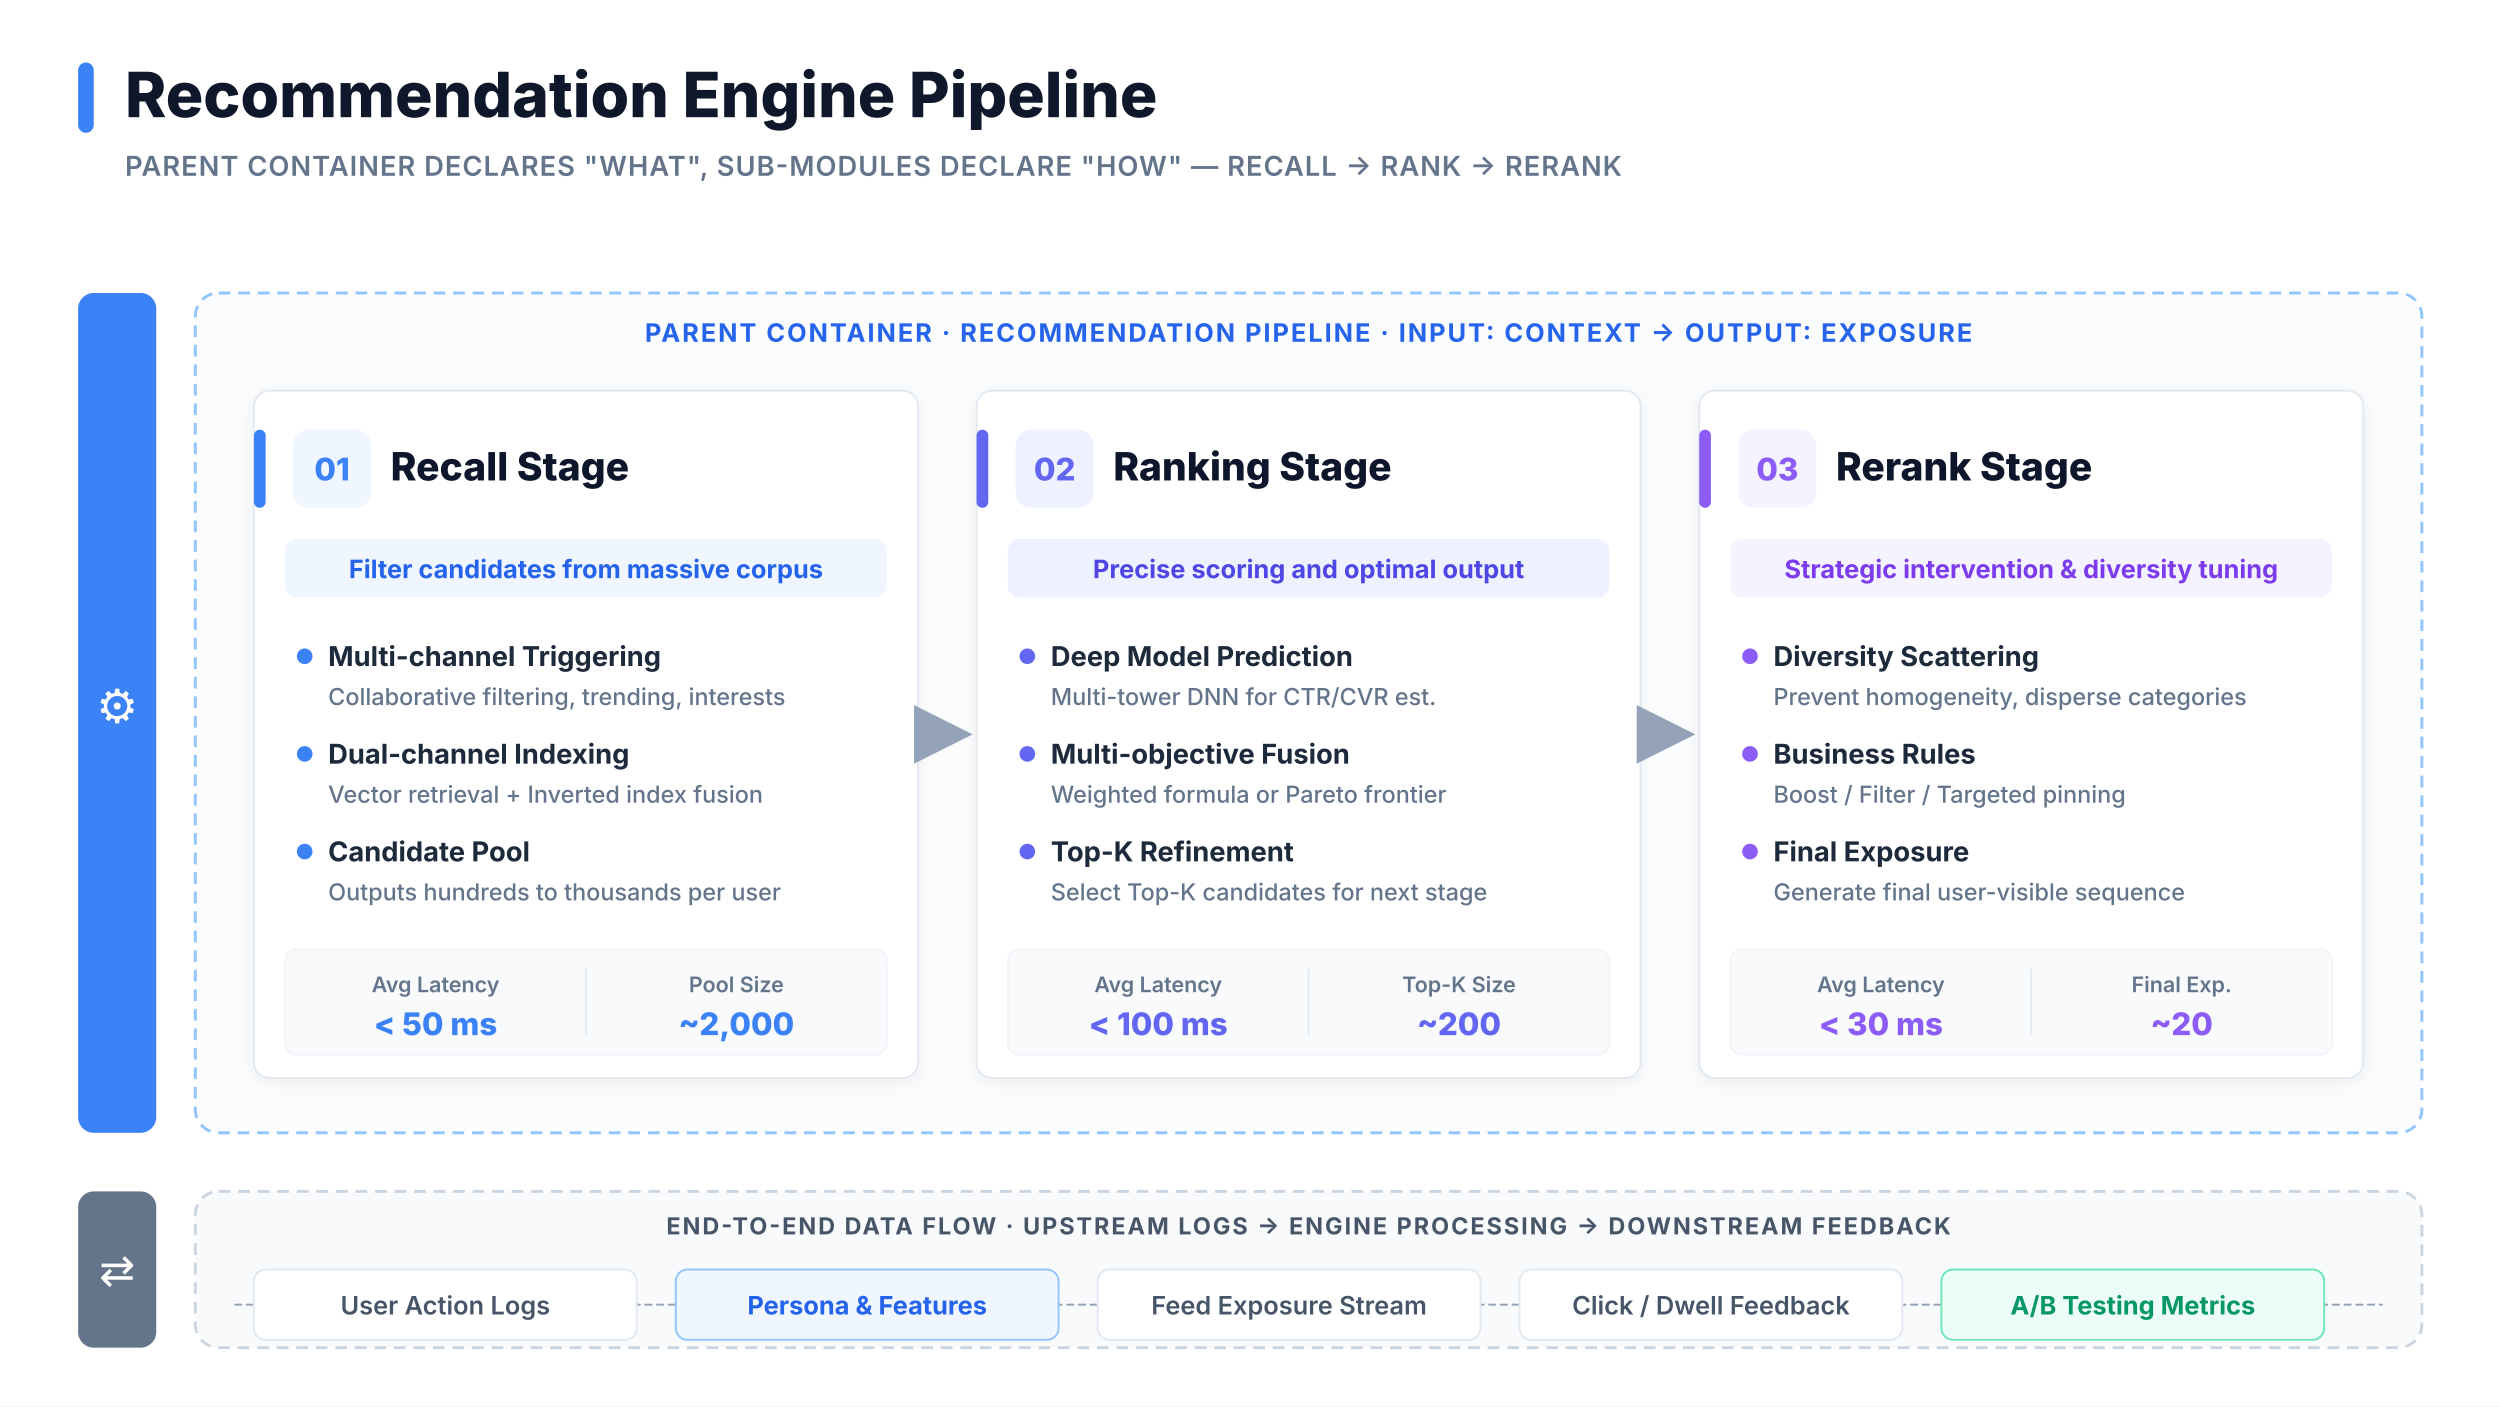
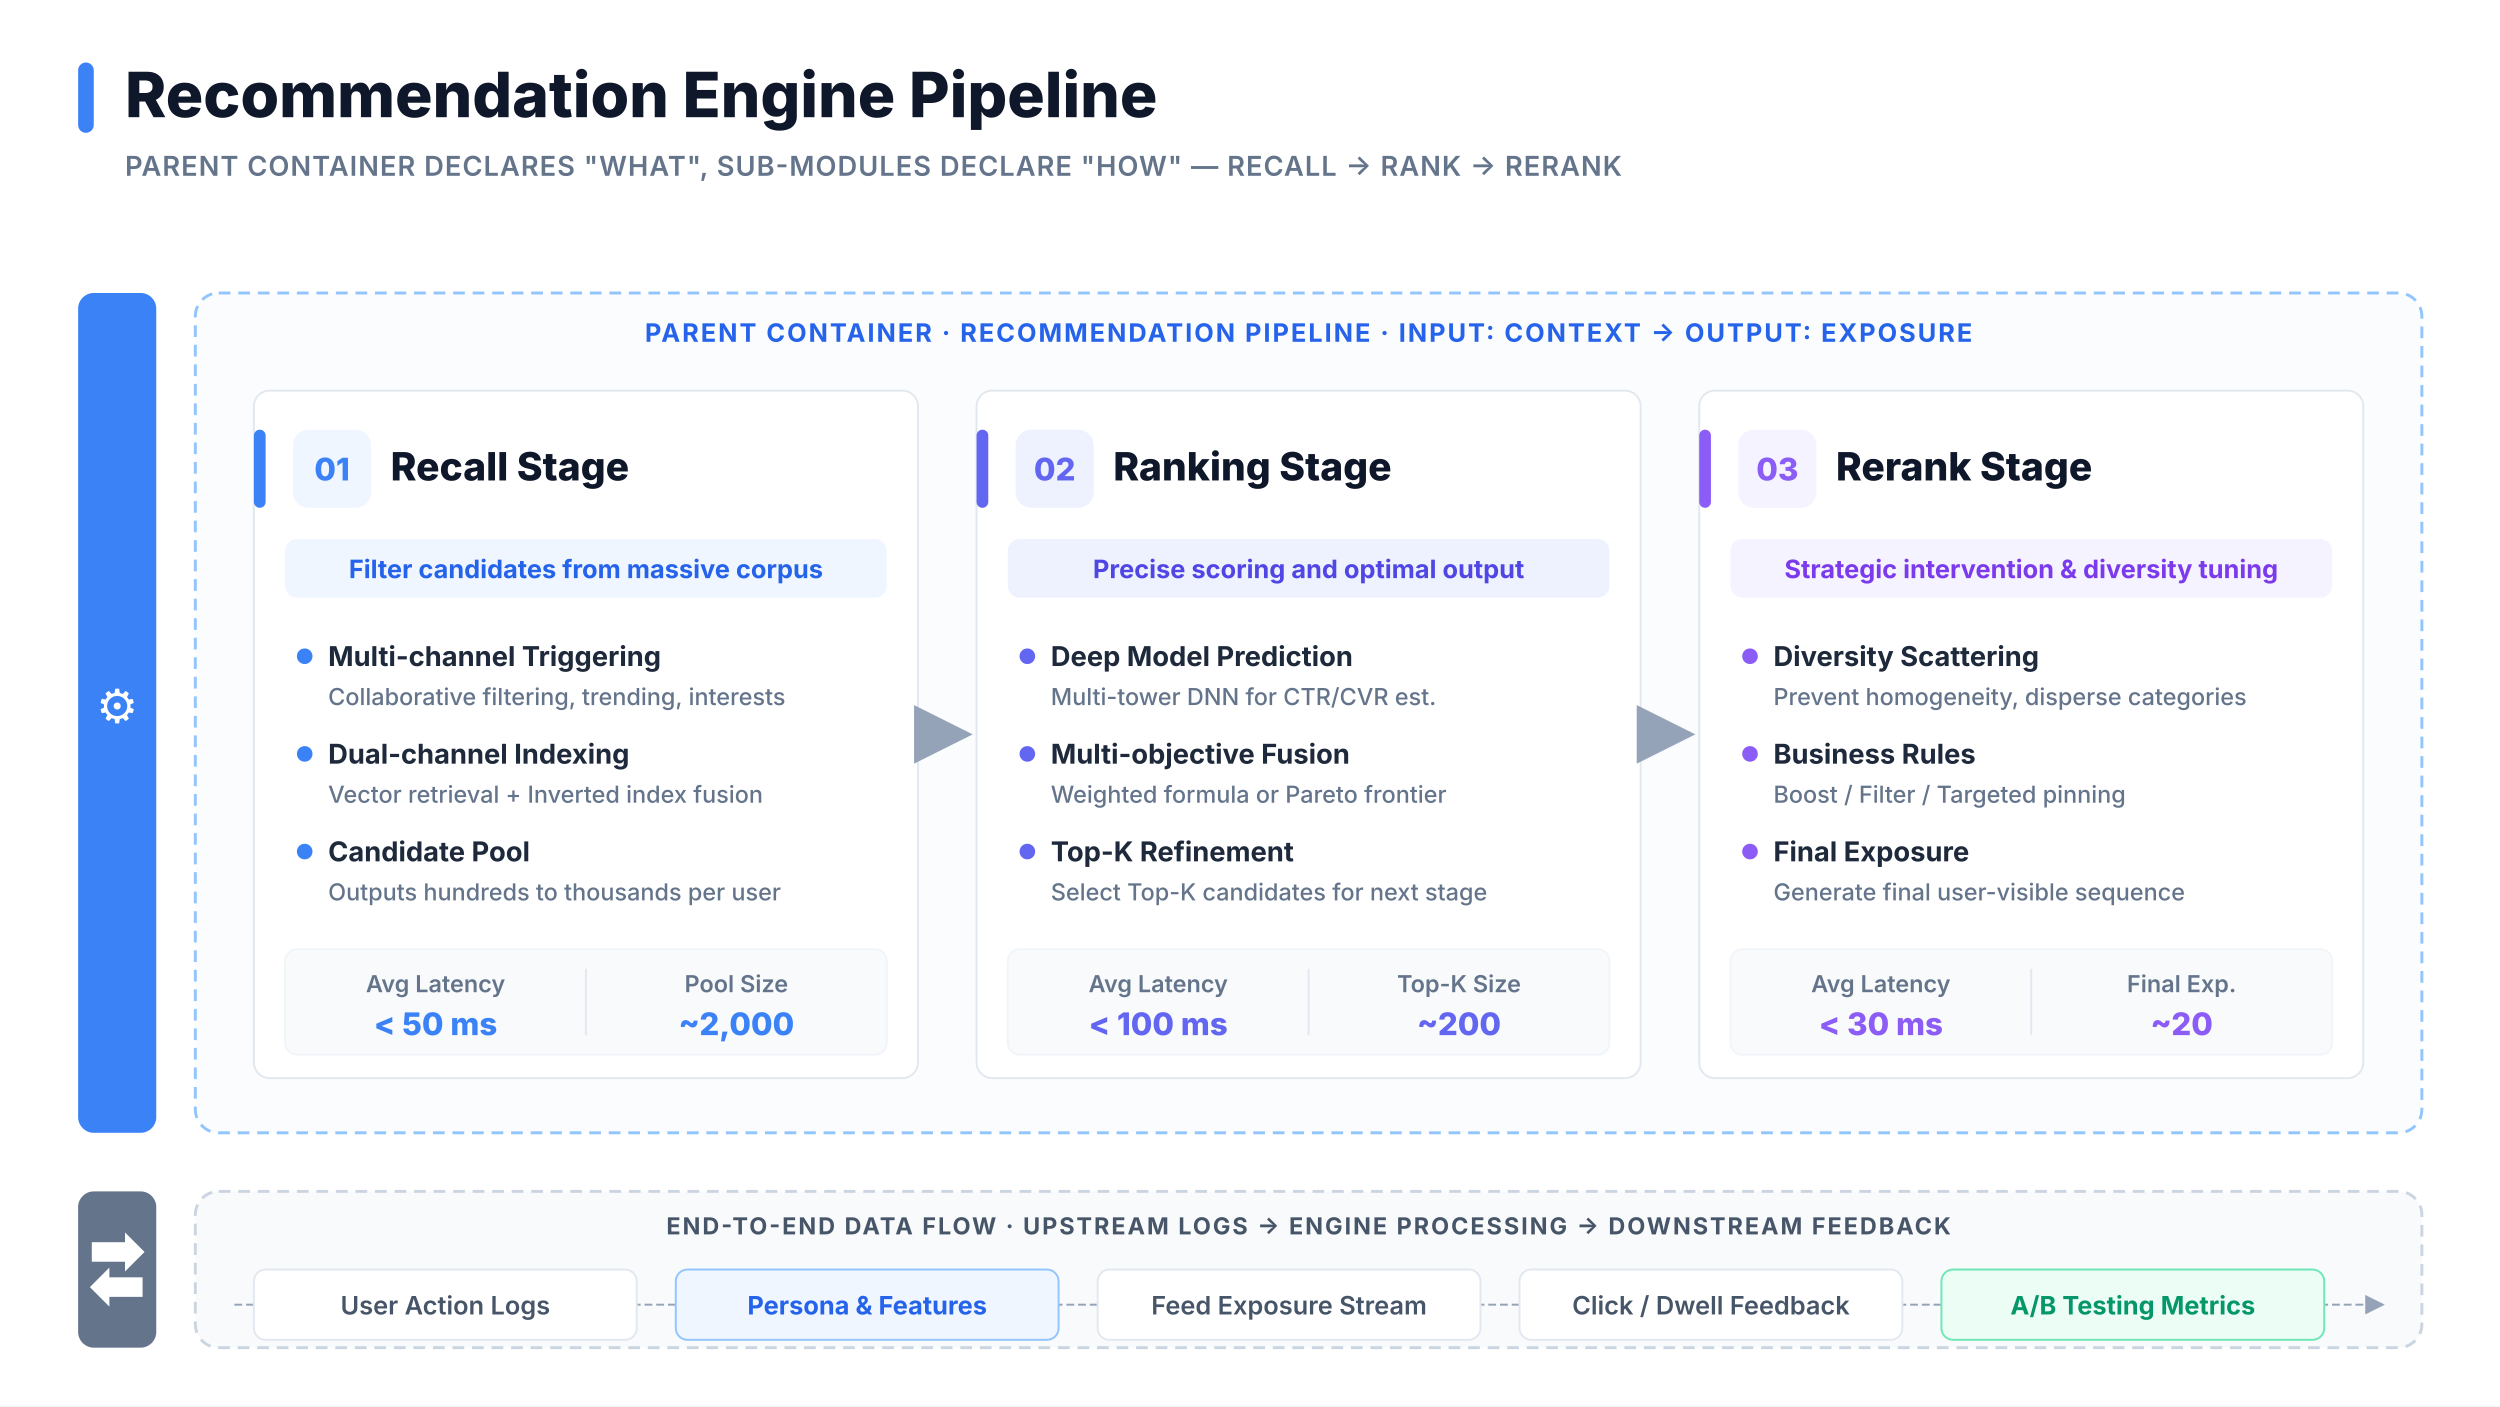
- <svg xmlns="http://www.w3.org/2000/svg" viewBox="0 0 1280 720" width="1280" height="720">
+ <svg xmlns="http://www.w3.org/2000/svg" viewBox="0 0 1280 720" width="1280" height="720" font-family="-apple-system, BlinkMacSystemFont, 'Segoe UI', sans-serif" font-size="12">
  <defs>
    <marker id="mcArrow" markerWidth="10" markerHeight="10" refX="9" refY="5" orient="auto" markerUnits="strokeWidth">
      <path d="M0,0 L10,5 L0,10 Z" fill="#94A3B8" />
    </marker>
-     <filter id="cardShadow" x="-15%" y="-15%" width="130%" height="130%">
-       <feGaussianBlur in="SourceAlpha" stdDeviation="4" />
-       <feOffset dx="0" dy="2" result="offsetblur" />
-       <feFlood flood-color="#0F172A" flood-opacity="0.06" result="shadowColor" />
-       <feComposite in="shadowColor" in2="offsetblur" operator="in" result="shadow" />
-       <feMerge>
-         <feMergeNode in="shadow" />
-         <feMergeNode in="SourceGraphic" />
-       </feMerge>
-     </filter>
  </defs>
  <rect width="1280" height="720" fill="#FFFFFF" />
-   <rect x="40" y="32" width="8" height="36" rx="4" fill="#3B82F6" />
-   <text x="64" y="60" font-family="-apple-system, BlinkMacSystemFont, 'Segoe UI', sans-serif" font-size="32" font-weight="800" fill="#0F172A">Recommendation Engine Pipeline</text>
-   <text x="64" y="90" font-family="-apple-system, BlinkMacSystemFont, 'Segoe UI', sans-serif" font-size="14" font-weight="600" fill="#64748B" letter-spacing="0.5">
-         PARENT CONTAINER DECLARES "WHAT", SUB-MODULES DECLARE "HOW" — RECALL → RANK → RERANK
-     </text>
-   <rect x="40" y="150" width="40" height="430" rx="8" fill="#3B82F6" />
-   <text x="60" y="370" text-anchor="middle" font-family="-apple-system, BlinkMacSystemFont, 'Segoe UI', sans-serif" font-size="24" fill="#FFFFFF">⚙</text>
-   <rect x="100" y="150" width="1140" height="430" rx="12" fill="#F8FAFC" fill-opacity="0.6" stroke="#93C5FD" stroke-width="1.5" stroke-dasharray="6 4" />
-   <text x="670" y="175" text-anchor="middle" font-family="-apple-system, BlinkMacSystemFont, 'Segoe UI', sans-serif" font-size="13" font-weight="700" fill="#2563EB" letter-spacing="1">PARENT CONTAINER · RECOMMENDATION PIPELINE · INPUT: CONTEXT → OUTPUT: EXPOSURE</text>
-   <g filter="url(#cardShadow)">
-     <rect x="130" y="200" width="340" height="352" rx="8" fill="#FFFFFF" stroke="#E2E8F0" stroke-width="1" />
-     <rect x="130" y="220" width="6" height="40" rx="3" fill="#3B82F6" />
-     <rect x="150" y="220" width="40" height="40" rx="8" fill="#EFF6FF" />
-     <text x="170" y="246" text-anchor="middle" font-family="-apple-system, BlinkMacSystemFont, 'Segoe UI', sans-serif" font-size="16" font-weight="800" fill="#3B82F6">01</text>
-     <text x="200" y="246" font-family="-apple-system, BlinkMacSystemFont, 'Segoe UI', sans-serif" font-size="20" font-weight="800" fill="#0F172A">Recall Stage</text>
-     <rect x="146" y="276" width="308" height="30" rx="6" fill="#EFF6FF" />
-     <text x="300" y="296" text-anchor="middle" font-family="-apple-system, BlinkMacSystemFont, 'Segoe UI', sans-serif" font-size="13" font-weight="700" fill="#2563EB">Filter candidates from massive corpus</text>
-     <circle cx="156" cy="336" r="4" fill="#3B82F6" />
-     <text x="168" y="341" font-family="-apple-system, BlinkMacSystemFont, 'Segoe UI', sans-serif" font-size="14" font-weight="700" fill="#1E293B">Multi-channel Triggering</text>
-     <text x="168" y="361" font-family="-apple-system, BlinkMacSystemFont, 'Segoe UI', sans-serif" font-size="12" font-weight="500" fill="#64748B">Collaborative filtering, trending, interests</text>
-     <circle cx="156" cy="386" r="4" fill="#3B82F6" />
-     <text x="168" y="391" font-family="-apple-system, BlinkMacSystemFont, 'Segoe UI', sans-serif" font-size="14" font-weight="700" fill="#1E293B">Dual-channel Indexing</text>
-     <text x="168" y="411" font-family="-apple-system, BlinkMacSystemFont, 'Segoe UI', sans-serif" font-size="12" font-weight="500" fill="#64748B">Vector retrieval + Inverted index fusion</text>
-     <circle cx="156" cy="436" r="4" fill="#3B82F6" />
-     <text x="168" y="441" font-family="-apple-system, BlinkMacSystemFont, 'Segoe UI', sans-serif" font-size="14" font-weight="700" fill="#1E293B">Candidate Pool</text>
-     <text x="168" y="461" font-family="-apple-system, BlinkMacSystemFont, 'Segoe UI', sans-serif" font-size="12" font-weight="500" fill="#64748B">Outputs hundreds to thousands per user</text>
-     <rect x="146" y="486" width="308" height="54" rx="6" fill="#F8FAFC" stroke="#F1F5F9" stroke-width="1" />
-     <line x1="300" y1="496" x2="300" y2="530" stroke="#E2E8F0" stroke-width="1" />
-     <text x="223" y="508" text-anchor="middle" font-family="-apple-system, BlinkMacSystemFont, 'Segoe UI', sans-serif" font-size="11" font-weight="600" fill="#64748B">Avg Latency</text>
-     <text x="223" y="530" text-anchor="middle" font-family="-apple-system, BlinkMacSystemFont, 'Segoe UI', sans-serif" font-size="16" font-weight="800" fill="#3B82F6">&lt; 50 ms</text>
-     <text x="377" y="508" text-anchor="middle" font-family="-apple-system, BlinkMacSystemFont, 'Segoe UI', sans-serif" font-size="11" font-weight="600" fill="#64748B">Pool Size</text>
-     <text x="377" y="530" text-anchor="middle" font-family="-apple-system, BlinkMacSystemFont, 'Segoe UI', sans-serif" font-size="16" font-weight="800" fill="#3B82F6">~2,000</text>
+   <g id="header" data-pptx-bounds="40 30 1000 65">
+     <rect x="40" y="32" width="8" height="36" rx="4" fill="#3B82F6" />
+     <text x="64" y="60" font-size="32" font-weight="800" fill="#0F172A">Recommendation Engine Pipeline</text>
+     <text x="64" y="90" font-size="14" font-weight="600" fill="#64748B" letter-spacing="0.5">
+             PARENT CONTAINER DECLARES "WHAT", SUB-MODULES DECLARE "HOW" — RECALL → RANK → RERANK
+         </text>
  </g>
-   <line x1="475" y1="376" x2="495" y2="376" stroke="#CBD5E1" stroke-width="3" marker-end="url(#mcArrow)" />
-   <g filter="url(#cardShadow)">
-     <rect x="500" y="200" width="340" height="352" rx="8" fill="#FFFFFF" stroke="#E2E8F0" stroke-width="1" />
-     <rect x="500" y="220" width="6" height="40" rx="3" fill="#6366F1" />
-     <rect x="520" y="220" width="40" height="40" rx="8" fill="#EEF2FF" />
-     <text x="540" y="246" text-anchor="middle" font-family="-apple-system, BlinkMacSystemFont, 'Segoe UI', sans-serif" font-size="16" font-weight="800" fill="#6366F1">02</text>
-     <text x="570" y="246" font-family="-apple-system, BlinkMacSystemFont, 'Segoe UI', sans-serif" font-size="20" font-weight="800" fill="#0F172A">Ranking Stage</text>
-     <rect x="516" y="276" width="308" height="30" rx="6" fill="#EEF2FF" />
-     <text x="670" y="296" text-anchor="middle" font-family="-apple-system, BlinkMacSystemFont, 'Segoe UI', sans-serif" font-size="13" font-weight="700" fill="#4F46E5">Precise scoring and optimal output</text>
-     <circle cx="526" cy="336" r="4" fill="#6366F1" />
-     <text x="538" y="341" font-family="-apple-system, BlinkMacSystemFont, 'Segoe UI', sans-serif" font-size="14" font-weight="700" fill="#1E293B">Deep Model Prediction</text>
-     <text x="538" y="361" font-family="-apple-system, BlinkMacSystemFont, 'Segoe UI', sans-serif" font-size="12" font-weight="500" fill="#64748B">Multi-tower DNN for CTR/CVR est.</text>
-     <circle cx="526" cy="386" r="4" fill="#6366F1" />
-     <text x="538" y="391" font-family="-apple-system, BlinkMacSystemFont, 'Segoe UI', sans-serif" font-size="14" font-weight="700" fill="#1E293B">Multi-objective Fusion</text>
-     <text x="538" y="411" font-family="-apple-system, BlinkMacSystemFont, 'Segoe UI', sans-serif" font-size="12" font-weight="500" fill="#64748B">Weighted formula or Pareto frontier</text>
-     <circle cx="526" cy="436" r="4" fill="#6366F1" />
-     <text x="538" y="441" font-family="-apple-system, BlinkMacSystemFont, 'Segoe UI', sans-serif" font-size="14" font-weight="700" fill="#1E293B">Top-K Refinement</text>
-     <text x="538" y="461" font-family="-apple-system, BlinkMacSystemFont, 'Segoe UI', sans-serif" font-size="12" font-weight="500" fill="#64748B">Select Top-K candidates for next stage</text>
-     <rect x="516" y="486" width="308" height="54" rx="6" fill="#F8FAFC" stroke="#F1F5F9" stroke-width="1" />
-     <line x1="670" y1="496" x2="670" y2="530" stroke="#E2E8F0" stroke-width="1" />
-     <text x="593" y="508" text-anchor="middle" font-family="-apple-system, BlinkMacSystemFont, 'Segoe UI', sans-serif" font-size="11" font-weight="600" fill="#64748B">Avg Latency</text>
-     <text x="593" y="530" text-anchor="middle" font-family="-apple-system, BlinkMacSystemFont, 'Segoe UI', sans-serif" font-size="16" font-weight="800" fill="#6366F1">&lt; 100 ms</text>
-     <text x="747" y="508" text-anchor="middle" font-family="-apple-system, BlinkMacSystemFont, 'Segoe UI', sans-serif" font-size="11" font-weight="600" fill="#64748B">Top-K Size</text>
-     <text x="747" y="530" text-anchor="middle" font-family="-apple-system, BlinkMacSystemFont, 'Segoe UI', sans-serif" font-size="16" font-weight="800" fill="#6366F1">~200</text>
+   <g id="pipeline-shell" data-pptx-bounds="40 150 1200 430">
+     <rect x="40" y="150" width="40" height="430" rx="8" fill="#3B82F6" />
+     <text x="60" y="370" text-anchor="middle" font-size="24" fill="#FFFFFF">⚙</text>
+     <rect x="100" y="150" width="1140" height="430" rx="12" fill="#F8FAFC" fill-opacity="0.6" stroke="#93C5FD" stroke-width="1.5" stroke-dasharray="6 4" />
+     <text x="670" y="175" text-anchor="middle" font-size="13" font-weight="700" fill="#2563EB" letter-spacing="1">PARENT CONTAINER · RECOMMENDATION PIPELINE · INPUT: CONTEXT → OUTPUT: EXPOSURE</text>
  </g>
-   <line x1="845" y1="376" x2="865" y2="376" stroke="#CBD5E1" stroke-width="3" marker-end="url(#mcArrow)" />
-   <g filter="url(#cardShadow)">
-     <rect x="870" y="200" width="340" height="352" rx="8" fill="#FFFFFF" stroke="#E2E8F0" stroke-width="1" />
-     <rect x="870" y="220" width="6" height="40" rx="3" fill="#8B5CF6" />
-     <rect x="890" y="220" width="40" height="40" rx="8" fill="#F5F3FF" />
-     <text x="910" y="246" text-anchor="middle" font-family="-apple-system, BlinkMacSystemFont, 'Segoe UI', sans-serif" font-size="16" font-weight="800" fill="#8B5CF6">03</text>
-     <text x="940" y="246" font-family="-apple-system, BlinkMacSystemFont, 'Segoe UI', sans-serif" font-size="20" font-weight="800" fill="#0F172A">Rerank Stage</text>
-     <rect x="886" y="276" width="308" height="30" rx="6" fill="#F5F3FF" />
-     <text x="1040" y="296" text-anchor="middle" font-family="-apple-system, BlinkMacSystemFont, 'Segoe UI', sans-serif" font-size="13" font-weight="700" fill="#7C3AED">Strategic intervention &amp; diversity tuning</text>
-     <circle cx="896" cy="336" r="4" fill="#8B5CF6" />
-     <text x="908" y="341" font-family="-apple-system, BlinkMacSystemFont, 'Segoe UI', sans-serif" font-size="14" font-weight="700" fill="#1E293B">Diversity Scattering</text>
-     <text x="908" y="361" font-family="-apple-system, BlinkMacSystemFont, 'Segoe UI', sans-serif" font-size="12" font-weight="500" fill="#64748B">Prevent homogeneity, disperse categories</text>
-     <circle cx="896" cy="386" r="4" fill="#8B5CF6" />
-     <text x="908" y="391" font-family="-apple-system, BlinkMacSystemFont, 'Segoe UI', sans-serif" font-size="14" font-weight="700" fill="#1E293B">Business Rules</text>
-     <text x="908" y="411" font-family="-apple-system, BlinkMacSystemFont, 'Segoe UI', sans-serif" font-size="12" font-weight="500" fill="#64748B">Boost / Filter / Targeted pinning</text>
-     <circle cx="896" cy="436" r="4" fill="#8B5CF6" />
-     <text x="908" y="441" font-family="-apple-system, BlinkMacSystemFont, 'Segoe UI', sans-serif" font-size="14" font-weight="700" fill="#1E293B">Final Exposure</text>
-     <text x="908" y="461" font-family="-apple-system, BlinkMacSystemFont, 'Segoe UI', sans-serif" font-size="12" font-weight="500" fill="#64748B">Generate final user-visible sequence</text>
-     <rect x="886" y="486" width="308" height="54" rx="6" fill="#F8FAFC" stroke="#F1F5F9" stroke-width="1" />
-     <line x1="1040" y1="496" x2="1040" y2="530" stroke="#E2E8F0" stroke-width="1" />
-     <text x="963" y="508" text-anchor="middle" font-family="-apple-system, BlinkMacSystemFont, 'Segoe UI', sans-serif" font-size="11" font-weight="600" fill="#64748B">Avg Latency</text>
-     <text x="963" y="530" text-anchor="middle" font-family="-apple-system, BlinkMacSystemFont, 'Segoe UI', sans-serif" font-size="16" font-weight="800" fill="#8B5CF6">&lt; 30 ms</text>
-     <text x="1117" y="508" text-anchor="middle" font-family="-apple-system, BlinkMacSystemFont, 'Segoe UI', sans-serif" font-size="11" font-weight="600" fill="#64748B">Final Exp.</text>
-     <text x="1117" y="530" text-anchor="middle" font-family="-apple-system, BlinkMacSystemFont, 'Segoe UI', sans-serif" font-size="16" font-weight="800" fill="#8B5CF6">~20</text>
+   <g id="pipeline-stages" data-pptx-bounds="130 200 1080 352">
+     <g id="recall-stage-card">
+       <rect x="130" y="200" width="340" height="352" rx="8" fill="#FFFFFF" stroke="#E2E8F0" stroke-width="1" />
+       <rect x="130" y="220" width="6" height="40" rx="3" fill="#3B82F6" />
+       <rect x="150" y="220" width="40" height="40" rx="8" fill="#EFF6FF" />
+       <text x="170" y="246" text-anchor="middle" font-size="16" font-weight="800" fill="#3B82F6">01</text>
+       <text x="200" y="246" font-size="20" font-weight="800" fill="#0F172A">Recall Stage</text>
+       <rect x="146" y="276" width="308" height="30" rx="6" fill="#EFF6FF" />
+       <text x="300" y="296" text-anchor="middle" font-size="13" font-weight="700" fill="#2563EB">Filter candidates from massive corpus</text>
+       <circle cx="156" cy="336" r="4" fill="#3B82F6" />
+       <text x="168" y="341" font-size="14" font-weight="700" fill="#1E293B">Multi-channel Triggering</text>
+       <text x="168" y="361" font-weight="500" fill="#64748B">Collaborative filtering, trending, interests</text>
+       <circle cx="156" cy="386" r="4" fill="#3B82F6" />
+       <text x="168" y="391" font-size="14" font-weight="700" fill="#1E293B">Dual-channel Indexing</text>
+       <text x="168" y="411" font-weight="500" fill="#64748B">Vector retrieval + Inverted index fusion</text>
+       <circle cx="156" cy="436" r="4" fill="#3B82F6" />
+       <text x="168" y="441" font-size="14" font-weight="700" fill="#1E293B">Candidate Pool</text>
+       <text x="168" y="461" font-weight="500" fill="#64748B">Outputs hundreds to thousands per user</text>
+       <rect x="146" y="486" width="308" height="54" rx="6" fill="#F8FAFC" stroke="#F1F5F9" stroke-width="1" />
+       <line x1="300" y1="496" x2="300" y2="530" stroke="#E2E8F0" stroke-width="1" />
+       <text x="223" y="508" text-anchor="middle" font-weight="600" fill="#64748B">Avg Latency</text>
+       <text x="223" y="530" text-anchor="middle" font-size="16" font-weight="800" fill="#3B82F6">&lt; 50 ms</text>
+       <text x="377" y="508" text-anchor="middle" font-weight="600" fill="#64748B">Pool Size</text>
+       <text x="377" y="530" text-anchor="middle" font-size="16" font-weight="800" fill="#3B82F6">~2,000</text>
+     </g>
+     <line x1="475" y1="376" x2="495" y2="376" stroke="#94A3B8" stroke-width="3" marker-end="url(#mcArrow)" />
+     <g id="ranking-stage-card">
+       <rect x="500" y="200" width="340" height="352" rx="8" fill="#FFFFFF" stroke="#E2E8F0" stroke-width="1" />
+       <rect x="500" y="220" width="6" height="40" rx="3" fill="#6366F1" />
+       <rect x="520" y="220" width="40" height="40" rx="8" fill="#EEF2FF" />
+       <text x="540" y="246" text-anchor="middle" font-size="16" font-weight="800" fill="#6366F1">02</text>
+       <text x="570" y="246" font-size="20" font-weight="800" fill="#0F172A">Ranking Stage</text>
+       <rect x="516" y="276" width="308" height="30" rx="6" fill="#EEF2FF" />
+       <text x="670" y="296" text-anchor="middle" font-size="13" font-weight="700" fill="#4F46E5">Precise scoring and optimal output</text>
+       <circle cx="526" cy="336" r="4" fill="#6366F1" />
+       <text x="538" y="341" font-size="14" font-weight="700" fill="#1E293B">Deep Model Prediction</text>
+       <text x="538" y="361" font-weight="500" fill="#64748B">Multi-tower DNN for CTR/CVR est.</text>
+       <circle cx="526" cy="386" r="4" fill="#6366F1" />
+       <text x="538" y="391" font-size="14" font-weight="700" fill="#1E293B">Multi-objective Fusion</text>
+       <text x="538" y="411" font-weight="500" fill="#64748B">Weighted formula or Pareto frontier</text>
+       <circle cx="526" cy="436" r="4" fill="#6366F1" />
+       <text x="538" y="441" font-size="14" font-weight="700" fill="#1E293B">Top-K Refinement</text>
+       <text x="538" y="461" font-weight="500" fill="#64748B">Select Top-K candidates for next stage</text>
+       <rect x="516" y="486" width="308" height="54" rx="6" fill="#F8FAFC" stroke="#F1F5F9" stroke-width="1" />
+       <line x1="670" y1="496" x2="670" y2="530" stroke="#E2E8F0" stroke-width="1" />
+       <text x="593" y="508" text-anchor="middle" font-weight="600" fill="#64748B">Avg Latency</text>
+       <text x="593" y="530" text-anchor="middle" font-size="16" font-weight="800" fill="#6366F1">&lt; 100 ms</text>
+       <text x="747" y="508" text-anchor="middle" font-weight="600" fill="#64748B">Top-K Size</text>
+       <text x="747" y="530" text-anchor="middle" font-size="16" font-weight="800" fill="#6366F1">~200</text>
+     </g>
+     <line x1="845" y1="376" x2="865" y2="376" stroke="#94A3B8" stroke-width="3" marker-end="url(#mcArrow)" />
+     <g id="rerank-stage-card">
+       <rect x="870" y="200" width="340" height="352" rx="8" fill="#FFFFFF" stroke="#E2E8F0" stroke-width="1" />
+       <rect x="870" y="220" width="6" height="40" rx="3" fill="#8B5CF6" />
+       <rect x="890" y="220" width="40" height="40" rx="8" fill="#F5F3FF" />
+       <text x="910" y="246" text-anchor="middle" font-size="16" font-weight="800" fill="#8B5CF6">03</text>
+       <text x="940" y="246" font-size="20" font-weight="800" fill="#0F172A">Rerank Stage</text>
+       <rect x="886" y="276" width="308" height="30" rx="6" fill="#F5F3FF" />
+       <text x="1040" y="296" text-anchor="middle" font-size="13" font-weight="700" fill="#7C3AED">Strategic intervention &amp; diversity tuning</text>
+       <circle cx="896" cy="336" r="4" fill="#8B5CF6" />
+       <text x="908" y="341" font-size="14" font-weight="700" fill="#1E293B">Diversity Scattering</text>
+       <text x="908" y="361" font-weight="500" fill="#64748B">Prevent homogeneity, disperse categories</text>
+       <circle cx="896" cy="386" r="4" fill="#8B5CF6" />
+       <text x="908" y="391" font-size="14" font-weight="700" fill="#1E293B">Business Rules</text>
+       <text x="908" y="411" font-weight="500" fill="#64748B">Boost / Filter / Targeted pinning</text>
+       <circle cx="896" cy="436" r="4" fill="#8B5CF6" />
+       <text x="908" y="441" font-size="14" font-weight="700" fill="#1E293B">Final Exposure</text>
+       <text x="908" y="461" font-weight="500" fill="#64748B">Generate final user-visible sequence</text>
+       <rect x="886" y="486" width="308" height="54" rx="6" fill="#F8FAFC" stroke="#F1F5F9" stroke-width="1" />
+       <line x1="1040" y1="496" x2="1040" y2="530" stroke="#E2E8F0" stroke-width="1" />
+       <text x="963" y="508" text-anchor="middle" font-weight="600" fill="#64748B">Avg Latency</text>
+       <text x="963" y="530" text-anchor="middle" font-size="16" font-weight="800" fill="#8B5CF6">&lt; 30 ms</text>
+       <text x="1117" y="508" text-anchor="middle" font-weight="600" fill="#64748B">Final Exp.</text>
+       <text x="1117" y="530" text-anchor="middle" font-size="16" font-weight="800" fill="#8B5CF6">~20</text>
+     </g>
  </g>
-   <rect x="40" y="610" width="40" height="80" rx="8" fill="#64748B" />
-   <text x="60" y="658" text-anchor="middle" font-family="-apple-system, BlinkMacSystemFont, 'Segoe UI', sans-serif" font-size="22" fill="#FFFFFF">⇄</text>
-   <rect x="100" y="610" width="1140" height="80" rx="12" fill="#F8FAFC" stroke="#CBD5E1" stroke-width="1.5" stroke-dasharray="6 4" />
-   <text x="670" y="632" text-anchor="middle" font-family="-apple-system, BlinkMacSystemFont, 'Segoe UI', sans-serif" font-size="12" font-weight="700" fill="#475569" letter-spacing="1">END-TO-END DATA FLOW · UPSTREAM LOGS → ENGINE PROCESSING → DOWNSTREAM FEEDBACK</text>
-   <line x1="120" y1="668" x2="1220" y2="668" stroke="#94A3B8" stroke-width="1" stroke-dasharray="4 2" />
-   <rect x="130" y="650" width="196" height="36" rx="6" fill="#FFFFFF" stroke="#E2E8F0" stroke-width="1" />
-   <text x="228" y="673" text-anchor="middle" font-family="-apple-system, BlinkMacSystemFont, 'Segoe UI', sans-serif" font-size="13" font-weight="600" fill="#475569">User Action Logs</text>
-   <rect x="346" y="650" width="196" height="36" rx="6" fill="#EFF6FF" stroke="#93C5FD" stroke-width="1" />
-   <text x="444" y="673" text-anchor="middle" font-family="-apple-system, BlinkMacSystemFont, 'Segoe UI', sans-serif" font-size="13" font-weight="700" fill="#2563EB">Persona &amp; Features</text>
-   <rect x="562" y="650" width="196" height="36" rx="6" fill="#FFFFFF" stroke="#E2E8F0" stroke-width="1" />
-   <text x="660" y="673" text-anchor="middle" font-family="-apple-system, BlinkMacSystemFont, 'Segoe UI', sans-serif" font-size="13" font-weight="600" fill="#475569">Feed Exposure Stream</text>
-   <rect x="778" y="650" width="196" height="36" rx="6" fill="#FFFFFF" stroke="#E2E8F0" stroke-width="1" />
-   <text x="876" y="673" text-anchor="middle" font-family="-apple-system, BlinkMacSystemFont, 'Segoe UI', sans-serif" font-size="13" font-weight="600" fill="#475569">Click / Dwell Feedback</text>
-   <rect x="994" y="650" width="196" height="36" rx="6" fill="#ECFDF5" stroke="#6EE7B7" stroke-width="1" />
-   <text x="1092" y="673" text-anchor="middle" font-family="-apple-system, BlinkMacSystemFont, 'Segoe UI', sans-serif" font-size="13" font-weight="700" fill="#059669">A/B Testing Metrics</text>
+   <g id="data-flow" data-pptx-bounds="40 610 1200 80">
+     <rect x="40" y="610" width="40" height="80" rx="8" fill="#64748B" />
+     <path d="M 47 636 H 64 V 631 L 74 641 L 64 651 V 646 H 47 Z" fill="#FFFFFF" />
+     <path d="M 73 664 H 56 V 669 L 46 659 L 56 649 V 654 H 73 Z" fill="#FFFFFF" />
+     <rect x="100" y="610" width="1140" height="80" rx="12" fill="#F8FAFC" stroke="#CBD5E1" stroke-width="1.5" stroke-dasharray="6 4" />
+     <text x="670" y="632" text-anchor="middle" font-weight="700" fill="#475569" letter-spacing="1">END-TO-END DATA FLOW · UPSTREAM LOGS → ENGINE PROCESSING → DOWNSTREAM FEEDBACK</text>
+     <line x1="120" y1="668" x2="1220" y2="668" stroke="#94A3B8" stroke-width="1" stroke-dasharray="4 2" marker-end="url(#mcArrow)" />
+     <rect x="130" y="650" width="196" height="36" rx="6" fill="#FFFFFF" stroke="#E2E8F0" stroke-width="1" />
+     <text x="228" y="673" text-anchor="middle" font-size="13" font-weight="600" fill="#475569">User Action Logs</text>
+     <rect x="346" y="650" width="196" height="36" rx="6" fill="#EFF6FF" stroke="#93C5FD" stroke-width="1" />
+     <text x="444" y="673" text-anchor="middle" font-size="13" font-weight="700" fill="#2563EB">Persona &amp; Features</text>
+     <rect x="562" y="650" width="196" height="36" rx="6" fill="#FFFFFF" stroke="#E2E8F0" stroke-width="1" />
+     <text x="660" y="673" text-anchor="middle" font-size="13" font-weight="600" fill="#475569">Feed Exposure Stream</text>
+     <rect x="778" y="650" width="196" height="36" rx="6" fill="#FFFFFF" stroke="#E2E8F0" stroke-width="1" />
+     <text x="876" y="673" text-anchor="middle" font-size="13" font-weight="600" fill="#475569">Click / Dwell Feedback</text>
+     <rect x="994" y="650" width="196" height="36" rx="6" fill="#ECFDF5" stroke="#6EE7B7" stroke-width="1" />
+     <text x="1092" y="673" text-anchor="middle" font-size="13" font-weight="700" fill="#059669">A/B Testing Metrics</text>
+   </g>
</svg>
